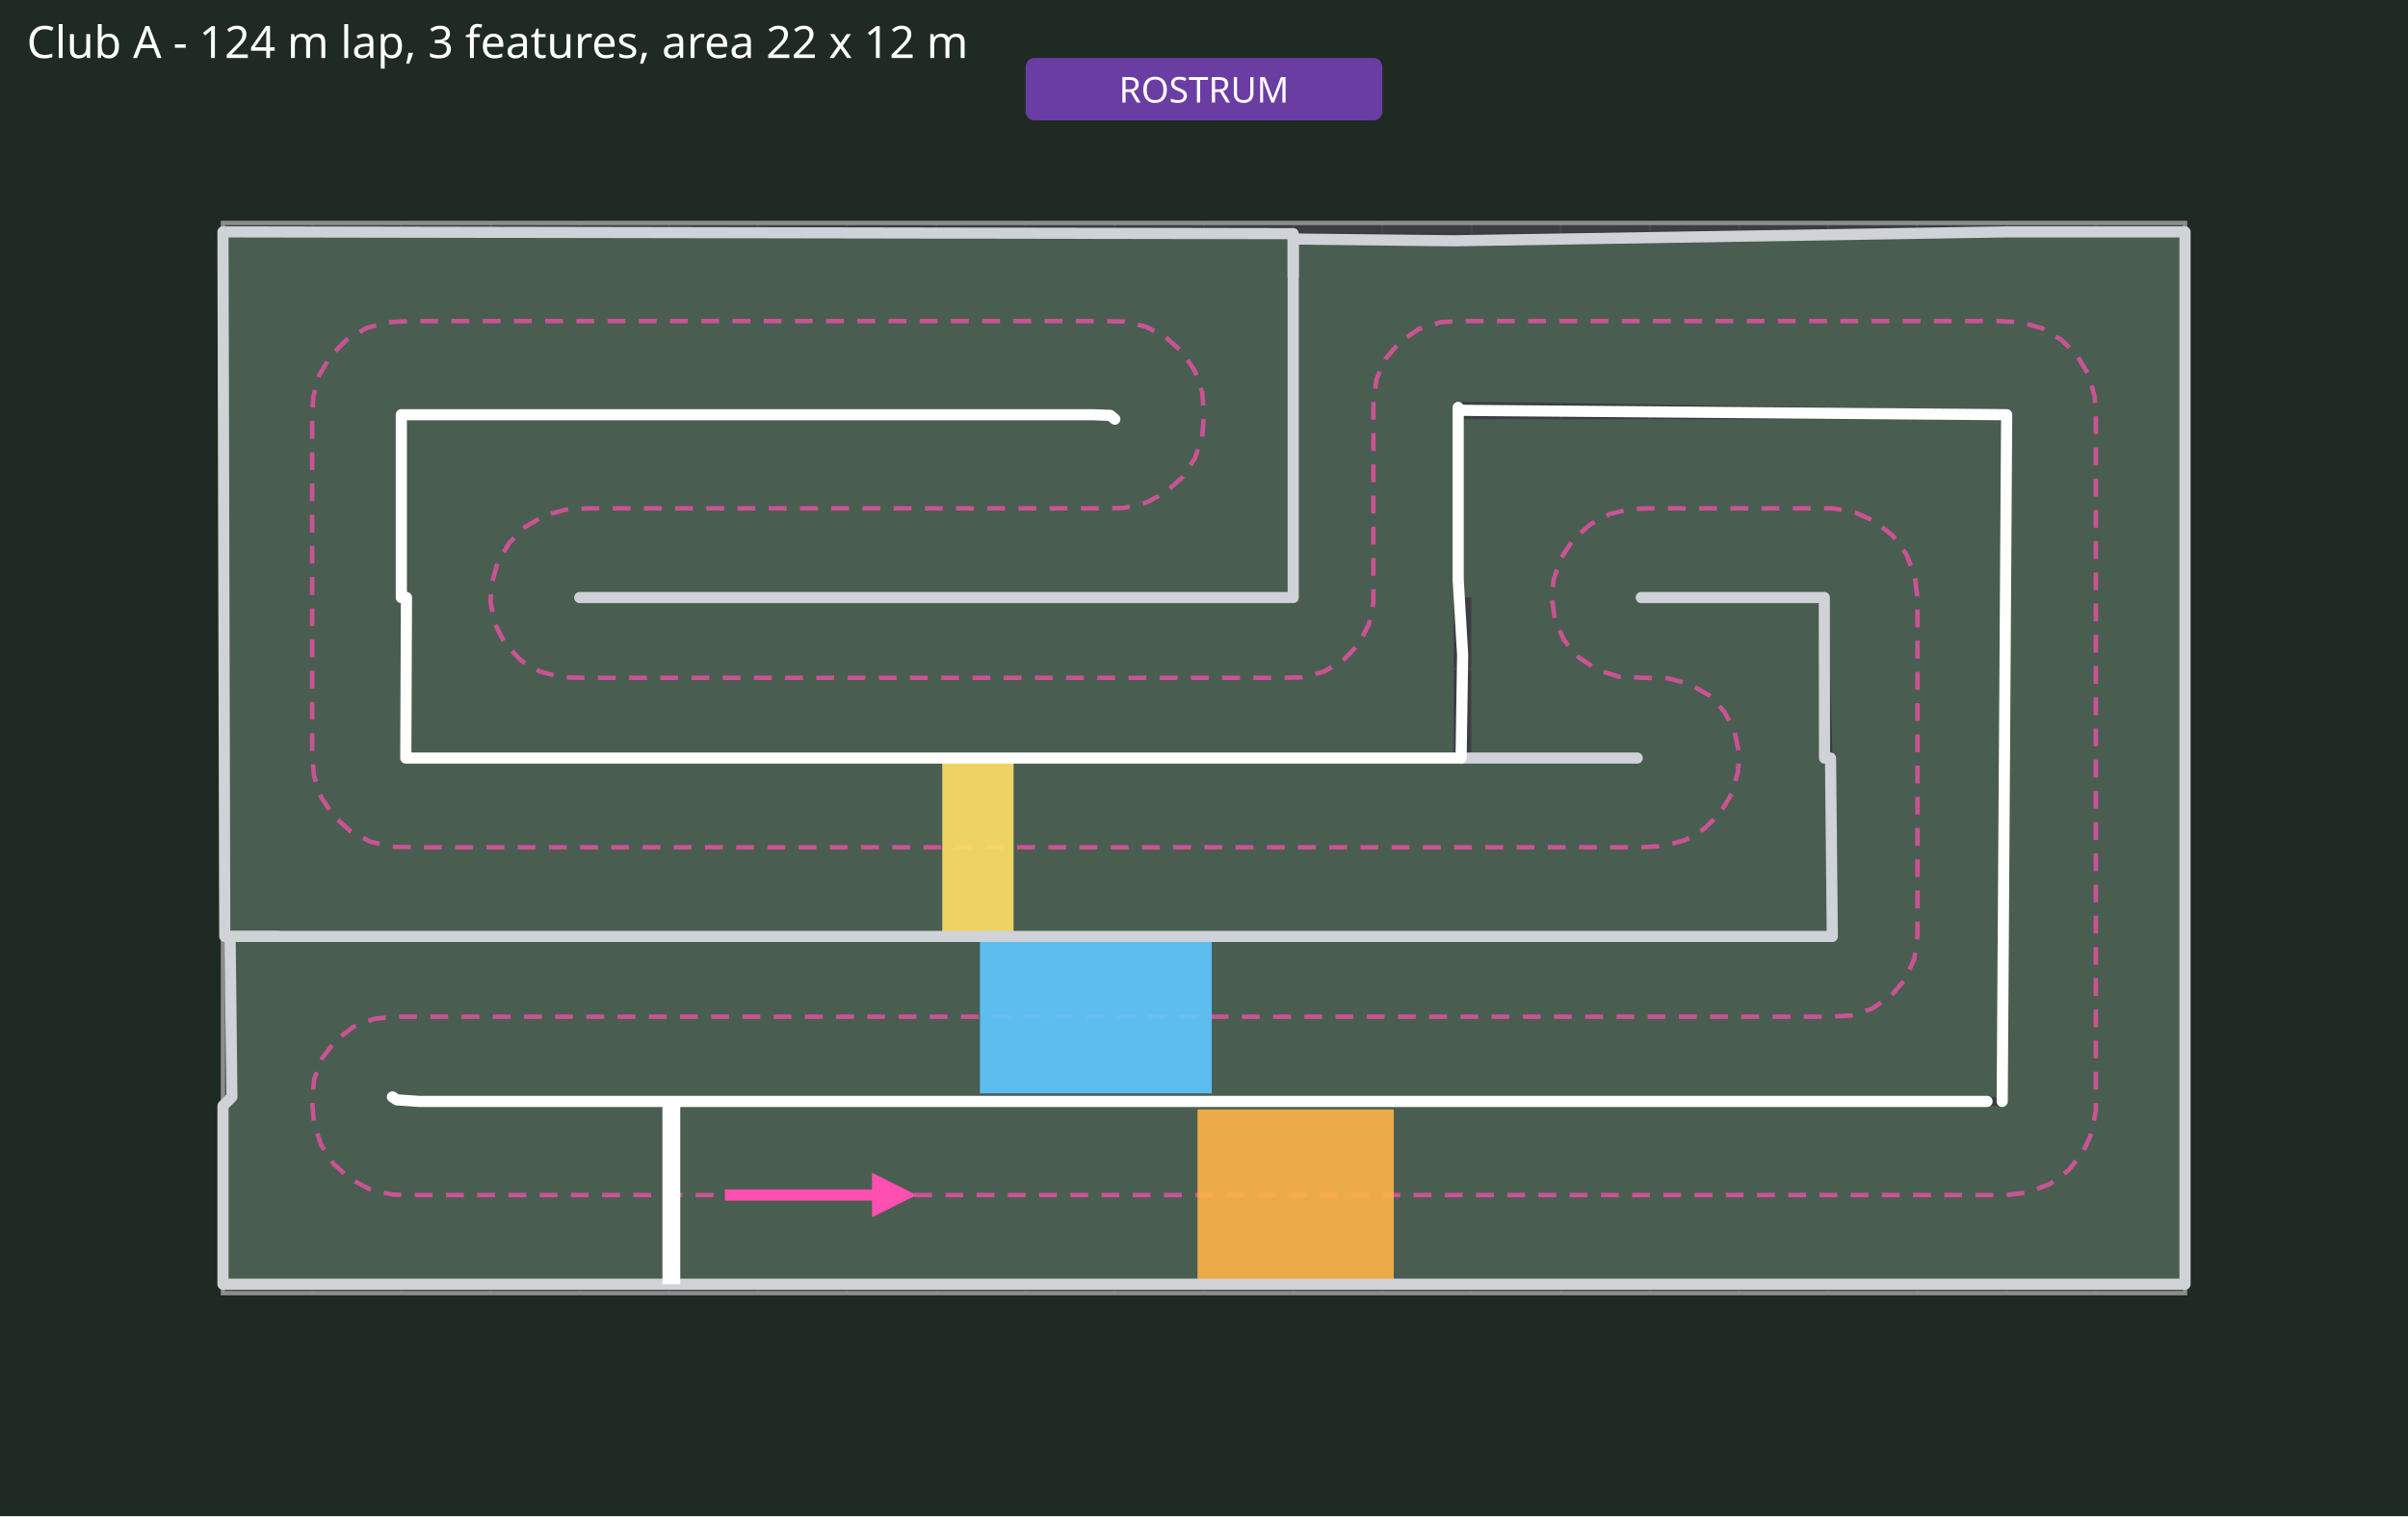
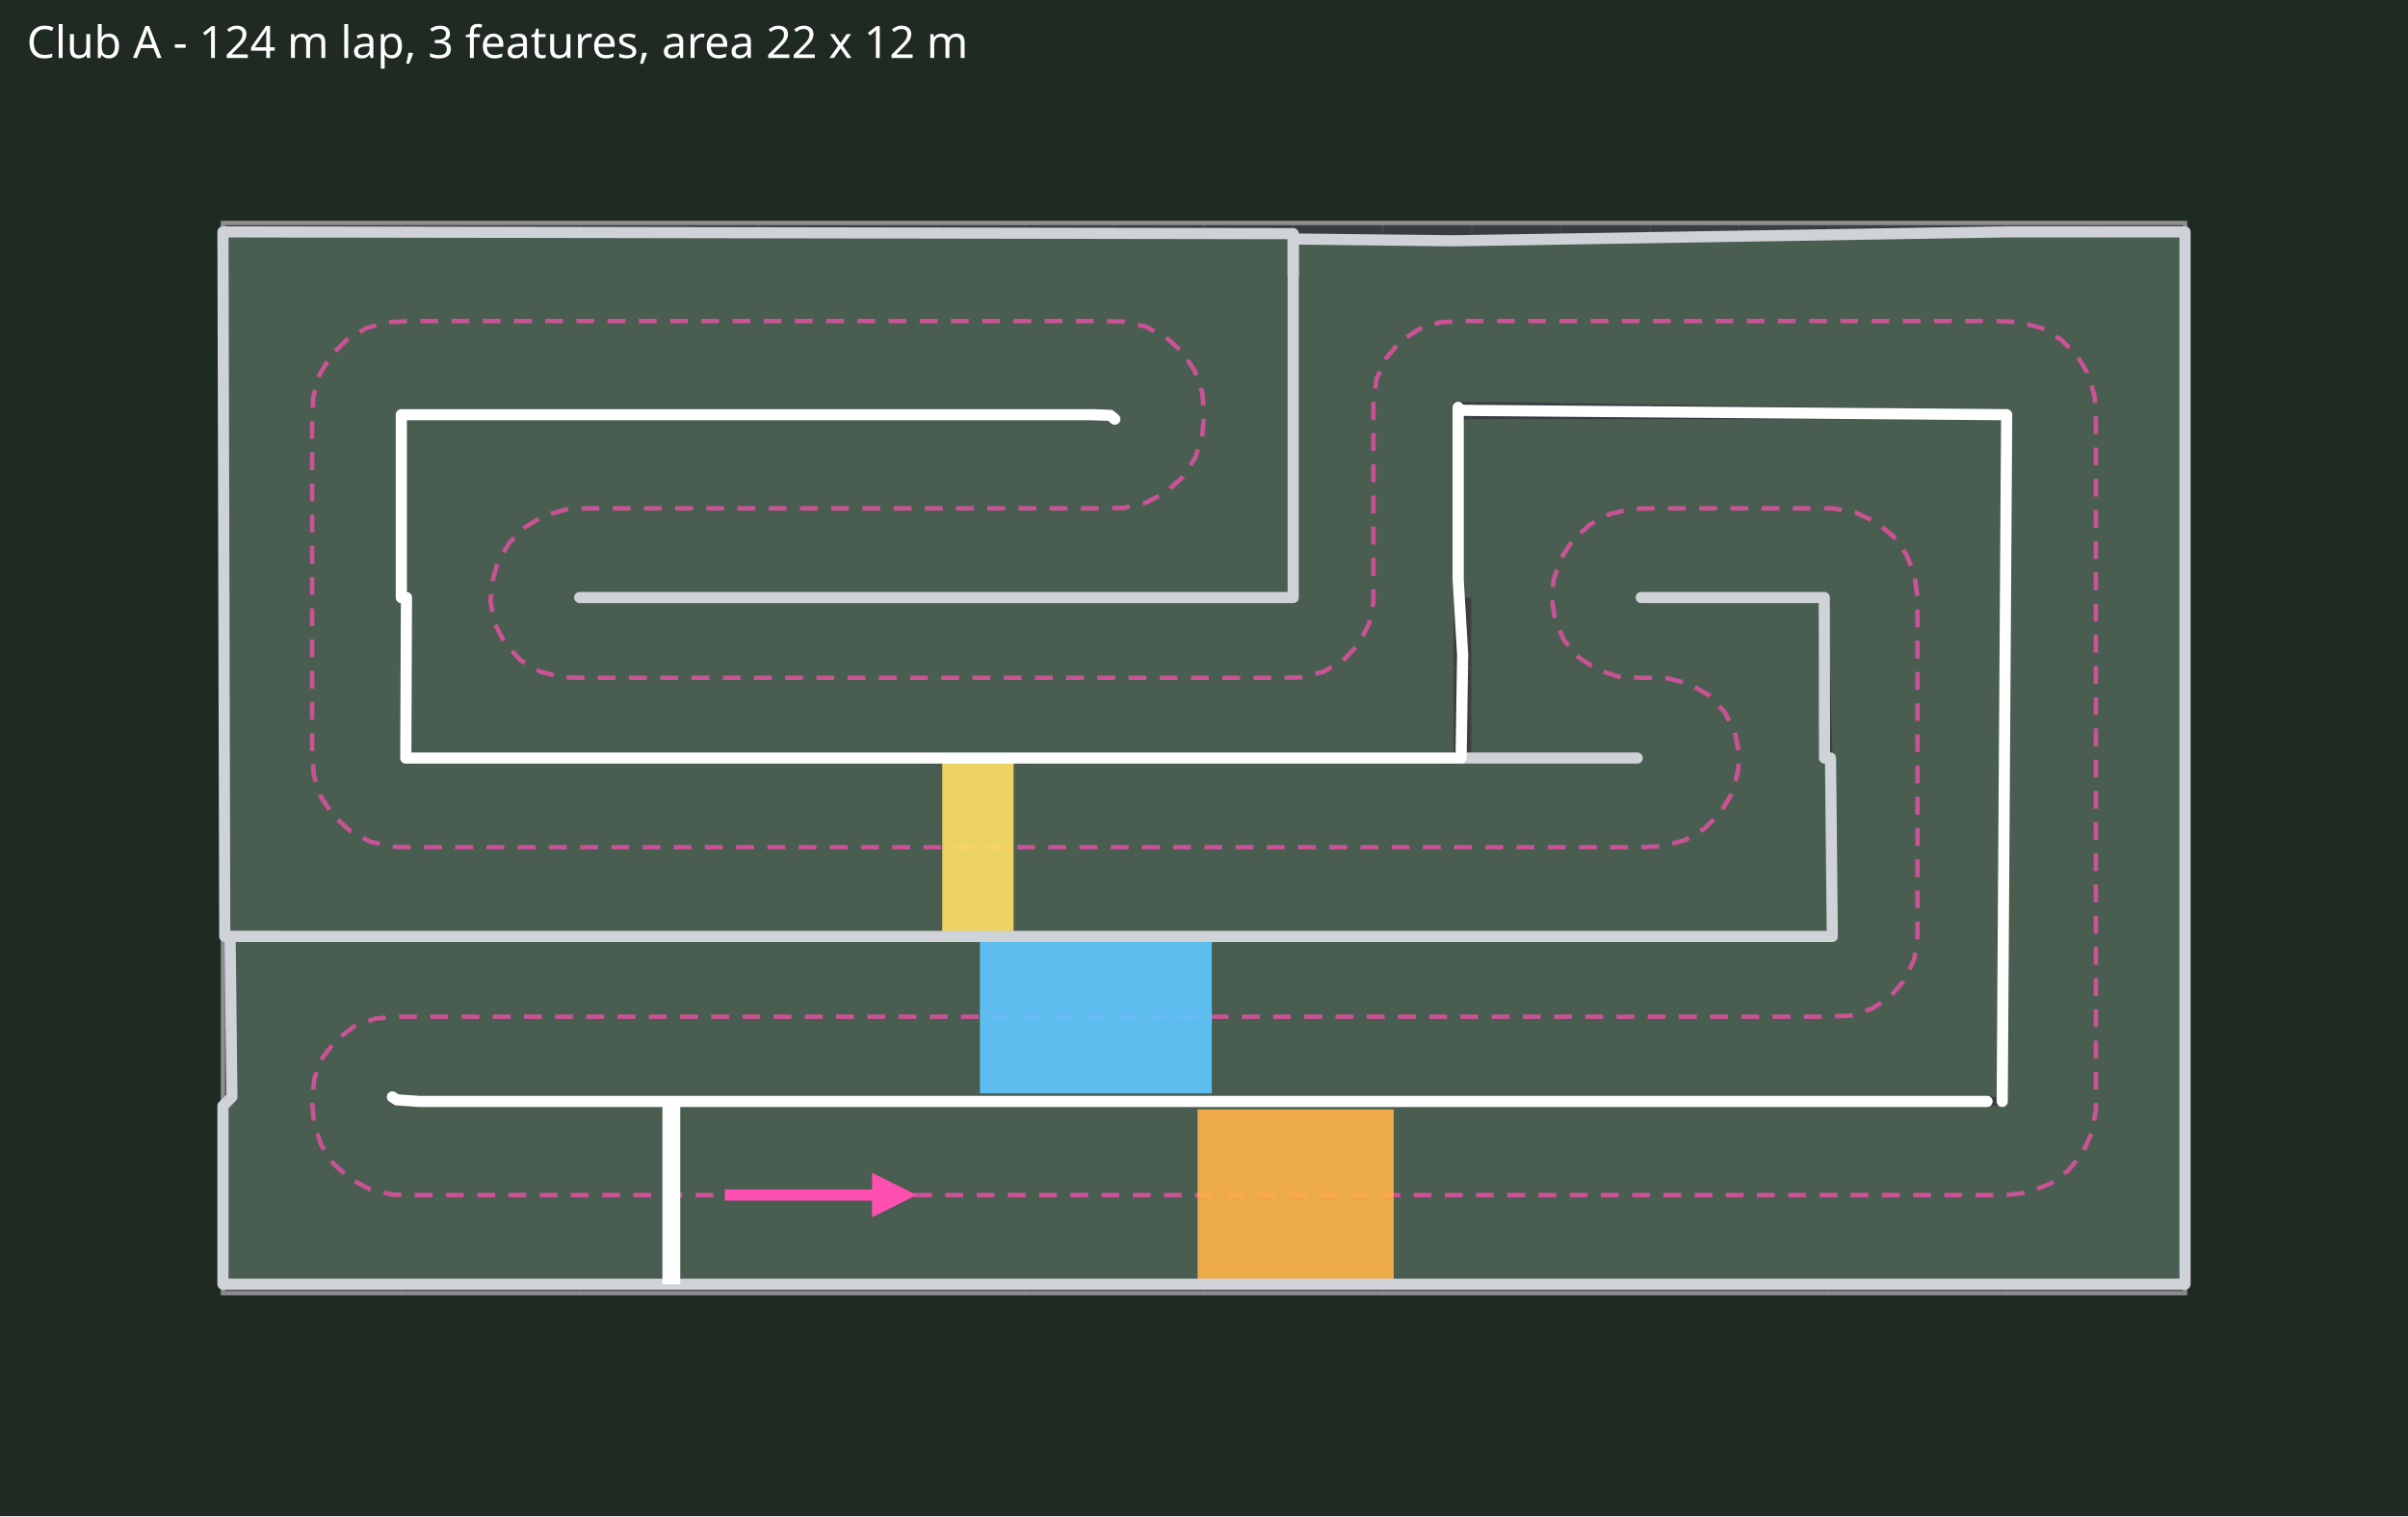
<svg xmlns="http://www.w3.org/2000/svg" width="1080" height="680" viewBox="0 0 1080 680" font-family="sans-serif">
  <defs>
    <marker id="a" viewBox="0 0 10 10" refX="5" refY="5" markerWidth="4" markerHeight="4" orient="auto">
      <path d="M0,0 L10,5 L0,10 z" fill="#ff4fb0" />
    </marker>
  </defs>
  <rect width="100%" height="100%" fill="#1e2a22" />
  <rect x="100.0" y="100.0" width="880.0" height="480.0" fill="#3a3d42" stroke="#888" stroke-width="2" />
  <line x1="100.0" y1="100.0" x2="100.0" y2="580.0" stroke="#ffffff" stroke-opacity="0.05" />
  <line x1="140.0" y1="100.0" x2="140.0" y2="580.0" stroke="#ffffff" stroke-opacity="0.05" />
  <line x1="180.0" y1="100.0" x2="180.0" y2="580.0" stroke="#ffffff" stroke-opacity="0.05" />
  <line x1="220.0" y1="100.0" x2="220.0" y2="580.0" stroke="#ffffff" stroke-opacity="0.05" />
  <line x1="260.0" y1="100.0" x2="260.0" y2="580.0" stroke="#ffffff" stroke-opacity="0.05" />
  <line x1="300.0" y1="100.0" x2="300.0" y2="580.0" stroke="#ffffff" stroke-opacity="0.05" />
  <line x1="340.0" y1="100.0" x2="340.0" y2="580.0" stroke="#ffffff" stroke-opacity="0.05" />
  <line x1="380.0" y1="100.0" x2="380.0" y2="580.0" stroke="#ffffff" stroke-opacity="0.05" />
  <line x1="420.0" y1="100.0" x2="420.0" y2="580.0" stroke="#ffffff" stroke-opacity="0.05" />
  <line x1="460.0" y1="100.0" x2="460.0" y2="580.0" stroke="#ffffff" stroke-opacity="0.05" />
  <line x1="500.0" y1="100.0" x2="500.0" y2="580.0" stroke="#ffffff" stroke-opacity="0.05" />
  <line x1="540.0" y1="100.0" x2="540.0" y2="580.0" stroke="#ffffff" stroke-opacity="0.05" />
  <line x1="580.0" y1="100.0" x2="580.0" y2="580.0" stroke="#ffffff" stroke-opacity="0.05" />
  <line x1="620.0" y1="100.0" x2="620.0" y2="580.0" stroke="#ffffff" stroke-opacity="0.05" />
  <line x1="660.0" y1="100.0" x2="660.0" y2="580.0" stroke="#ffffff" stroke-opacity="0.05" />
  <line x1="700.0" y1="100.0" x2="700.0" y2="580.0" stroke="#ffffff" stroke-opacity="0.05" />
  <line x1="740.0" y1="100.0" x2="740.0" y2="580.0" stroke="#ffffff" stroke-opacity="0.05" />
  <line x1="780.0" y1="100.0" x2="780.0" y2="580.0" stroke="#ffffff" stroke-opacity="0.05" />
  <line x1="820.0" y1="100.0" x2="820.0" y2="580.0" stroke="#ffffff" stroke-opacity="0.05" />
  <line x1="860.0" y1="100.0" x2="860.0" y2="580.0" stroke="#ffffff" stroke-opacity="0.05" />
  <line x1="900.0" y1="100.0" x2="900.0" y2="580.0" stroke="#ffffff" stroke-opacity="0.05" />
  <line x1="940.0" y1="100.0" x2="940.0" y2="580.0" stroke="#ffffff" stroke-opacity="0.05" />
  <line x1="980.0" y1="100.0" x2="980.0" y2="580.0" stroke="#ffffff" stroke-opacity="0.05" />
  <line x1="100.0" y1="580.0" x2="980.0" y2="580.0" stroke="#ffffff" stroke-opacity="0.05" />
  <line x1="100.0" y1="540.0" x2="980.0" y2="540.0" stroke="#ffffff" stroke-opacity="0.05" />
  <line x1="100.0" y1="500.0" x2="980.0" y2="500.0" stroke="#ffffff" stroke-opacity="0.05" />
  <line x1="100.0" y1="460.0" x2="980.0" y2="460.0" stroke="#ffffff" stroke-opacity="0.05" />
  <line x1="100.0" y1="420.0" x2="980.0" y2="420.0" stroke="#ffffff" stroke-opacity="0.05" />
  <line x1="100.0" y1="380.0" x2="980.0" y2="380.0" stroke="#ffffff" stroke-opacity="0.05" />
  <line x1="100.0" y1="340.0" x2="980.0" y2="340.0" stroke="#ffffff" stroke-opacity="0.05" />
  <line x1="100.0" y1="300.0" x2="980.0" y2="300.0" stroke="#ffffff" stroke-opacity="0.05" />
  <line x1="100.0" y1="260.0" x2="980.0" y2="260.0" stroke="#ffffff" stroke-opacity="0.05" />
  <line x1="100.0" y1="220.0" x2="980.0" y2="220.0" stroke="#ffffff" stroke-opacity="0.05" />
  <line x1="100.0" y1="180.0" x2="980.0" y2="180.0" stroke="#ffffff" stroke-opacity="0.05" />
  <line x1="100.0" y1="140.0" x2="980.0" y2="140.0" stroke="#ffffff" stroke-opacity="0.05" />
  <line x1="100.0" y1="100.0" x2="980.0" y2="100.0" stroke="#ffffff" stroke-opacity="0.05" />
  <path d="M 900.0,576.0 L 980.0,576.0 L 980.0,104.0 L 580.0,108.0 L 579.5,268.0 L 256.0,268.0 L 580.0,268.0 L 580.0,104.0 L 100.0,104.0 L 100.0,420.0 L 820.0,420.0 L 820.0,340.0 L 816.0,340.0 L 816.0,268.0 L 736.5,268.0 L 820.0,268.0 L 824.0,420.0 L 104.0,420.0 L 104.0,492.0 L 100.0,496.0 L 100.0,576.0 Z M 900.0,496.0 L 900.0,184.0 L 652.0,180.0 L 652.0,340.0 L 184.0,340.0 L 184.0,268.0 L 180.0,268.0 L 180.0,188.0 L 500.0,188.0 L 500.0,184.0 L 180.0,184.0 L 180.5,340.0 L 744.0,340.0 L 660.0,340.0 L 660.0,268.0 L 656.0,268.0 L 656.0,188.0 L 900.0,188.0 L 900.0,268.0 L 896.0,420.0 L 896.0,492.0 L 176.0,492.0 L 180.0,496.0 Z" fill="#4a5d51" fill-rule="evenodd" />
  <polygon points="900.0,536.0 910.0,534.7 919.4,531.0 927.6,525.0 934.0,517.2 938.2,508.0 940.0,498.0 940.0,488.0 940.0,478.0 940.0,468.0 940.0,458.0 940.0,448.0 940.0,438.0 940.0,428.0 940.0,418.0 940.0,408.0 940.0,398.0 940.0,388.0 940.0,378.0 940.0,368.0 940.0,358.0 940.0,348.0 940.0,338.0 940.0,328.0 940.0,318.0 940.0,308.0 940.0,298.0 940.0,288.0 940.0,278.0 940.0,268.0 940.0,258.0 940.0,248.0 940.0,238.0 940.0,228.0 940.0,218.0 940.0,208.0 940.0,198.0 940.0,188.0 939.5,178.0 936.8,168.2 931.6,159.5 924.5,152.4 915.8,147.2 906.0,144.5 896.0,144.0 886.0,144.0 876.0,144.0 866.0,144.0 856.0,144.0 846.0,144.0 836.0,144.0 826.0,144.0 816.0,144.0 806.0,144.0 796.0,144.0 786.0,144.0 776.0,144.0 766.0,144.0 756.0,144.0 746.0,144.0 736.0,144.0 726.0,144.0 716.0,144.0 706.0,144.0 696.0,144.0 686.0,144.0 676.0,144.0 666.0,144.0 656.0,144.0 646.0,144.5 636.4,147.6 628.0,153.2 621.5,160.8 617.4,170.0 616.0,180.0 616.0,190.0 616.0,200.0 616.0,210.0 616.0,220.0 616.0,230.0 616.0,240.0 616.0,250.0 616.0,260.0 616.0,270.0 614.0,279.9 609.4,288.8 602.4,296.2 593.8,301.2 584.0,303.8 574.0,304.0 563.9,304.0 553.8,304.0 543.8,304.0 533.7,304.0 523.6,304.0 513.6,304.0 503.5,304.0 493.5,304.0 483.4,304.0 473.4,304.0 463.3,304.0 453.2,304.0 443.2,304.0 433.1,304.0 423.0,304.0 413.0,304.0 402.9,304.0 392.8,304.0 382.8,304.0 372.7,304.0 362.6,304.0 352.6,304.0 342.5,304.0 332.5,304.0 322.4,304.0 312.4,304.0 302.3,304.0 292.2,304.0 282.2,304.0 272.1,304.0 262.0,304.0 252.0,303.8 242.2,301.2 233.6,296.2 226.6,288.8 222.0,279.9 220.0,270.0 220.5,262.0 223.2,252.2 228.4,243.5 235.5,236.4 244.2,231.2 254.0,228.5 264.0,228.0 274.0,228.0 284.0,228.0 294.0,228.0 304.0,228.0 314.0,228.0 324.0,228.0 334.0,228.0 344.0,228.0 354.0,228.0 364.0,228.0 374.0,228.0 384.0,228.0 394.0,228.0 404.0,228.0 414.0,228.0 424.0,228.0 434.0,228.0 444.0,228.0 454.0,228.0 464.0,228.0 474.0,228.0 484.0,228.0 494.0,228.0 504.0,227.8 513.9,225.5 522.8,220.8 530.4,214.0 535.9,205.6 539.2,196.0 540.0,186.0 539.2,176.0 535.9,166.4 530.4,158.0 522.8,151.2 513.9,146.5 504.0,144.2 494.0,144.0 484.0,144.0 474.0,144.0 464.0,144.0 454.0,144.0 444.0,144.0 434.0,144.0 424.0,144.0 414.0,144.0 404.0,144.0 394.0,144.0 384.0,144.0 374.0,144.0 364.0,144.0 354.0,144.0 344.0,144.0 334.0,144.0 324.0,144.0 314.0,144.0 304.0,144.0 294.0,144.0 284.0,144.0 274.0,144.0 264.0,144.0 254.0,144.0 244.0,144.0 234.0,144.0 224.0,144.0 214.0,144.0 204.0,144.0 194.0,144.0 184.0,144.0 174.0,144.5 164.2,147.2 155.5,152.4 148.4,159.5 143.2,168.2 140.5,178.0 140.0,188.0 140.0,198.0 140.0,208.0 140.0,218.0 140.0,228.0 140.0,238.0 140.0,248.0 140.0,258.0 140.0,268.0 140.0,278.0 140.0,288.0 140.0,298.0 140.0,308.0 140.0,318.0 140.0,328.0 140.0,338.0 140.8,348.0 144.1,357.6 149.6,366.0 157.2,372.8 166.1,377.5 176.0,379.8 186.0,380.0 196.0,380.0 206.0,380.0 216.0,380.0 226.0,380.0 236.0,380.0 246.0,380.0 256.0,380.0 266.0,380.0 276.0,380.0 286.0,380.0 296.0,380.0 306.0,380.0 316.0,380.0 326.0,380.0 336.0,380.0 346.0,380.0 356.0,380.0 366.0,380.0 376.0,380.0 386.0,380.0 396.0,380.0 406.0,380.0 416.0,380.0 426.0,380.0 436.0,380.0 446.0,380.0 456.0,380.0 466.0,380.0 476.0,380.0 486.0,380.0 496.0,380.0 506.0,380.0 516.0,380.0 526.0,380.0 536.0,380.0 546.0,380.0 556.0,380.0 566.0,380.0 576.0,380.0 586.0,380.0 596.0,380.0 606.0,380.0 616.0,380.0 626.0,380.0 636.0,380.0 646.0,380.0 656.0,380.0 666.0,380.0 676.0,380.0 686.0,380.0 696.0,380.0 706.0,380.0 716.0,380.0 726.0,380.0 736.0,380.0 746.0,379.5 755.8,376.8 764.5,371.6 771.6,364.5 776.8,355.8 779.5,346.0 780.0,338.0 778.0,328.1 773.4,319.2 766.4,311.8 757.8,306.8 748.0,304.2 736.8,304.0 726.0,303.5 716.4,300.4 708.0,294.8 701.5,287.2 697.4,278.0 696.0,268.0 696.8,260.0 700.1,250.4 705.6,242.0 713.2,235.2 722.1,230.5 732.0,228.2 742.0,228.0 752.0,228.0 762.0,228.0 772.0,228.0 782.0,228.0 792.0,228.0 802.0,228.0 812.0,228.0 822.0,228.0 832.0,229.8 841.2,234.0 849.0,240.4 855.0,248.6 858.7,258.0 860.0,268.0 860.0,278.1 860.0,288.3 860.0,298.4 860.0,308.5 860.0,318.7 860.0,328.8 860.0,338.9 860.0,349.1 860.0,359.2 860.0,369.3 860.0,379.5 860.0,389.6 860.0,399.7 860.0,409.9 860.0,420.0 858.6,430.0 854.5,439.2 848.0,446.8 839.6,452.4 830.0,455.5 820.0,456.0 810.0,456.0 799.9,456.0 789.9,456.0 779.9,456.0 769.8,456.0 759.8,456.0 749.8,456.0 739.7,456.0 729.7,456.0 719.7,456.0 709.6,456.0 699.6,456.0 689.6,456.0 679.6,456.0 669.5,456.0 659.5,456.0 649.5,456.0 639.4,456.0 629.4,456.0 619.4,456.0 609.3,456.0 599.3,456.0 589.3,456.0 579.2,456.0 569.2,456.0 559.2,456.0 549.2,456.0 539.1,456.0 529.1,456.0 519.0,456.0 509.0,456.0 499.0,456.0 489.0,456.0 478.9,456.0 468.9,456.0 458.9,456.0 448.8,456.0 438.8,456.0 428.8,456.0 418.8,456.0 408.7,456.0 398.7,456.0 388.6,456.0 378.6,456.0 368.6,456.0 358.6,456.0 348.5,456.0 338.5,456.0 328.5,456.0 318.4,456.0 308.4,456.0 298.4,456.0 288.4,456.0 278.3,456.0 268.3,456.0 258.2,456.0 248.2,456.0 238.2,456.0 228.2,456.0 218.1,456.0 208.1,456.0 198.1,456.0 188.0,456.0 178.0,456.0 168.0,456.9 158.6,460.5 150.6,466.6 144.5,474.6 140.9,484.0 140.0,494.0 140.8,504.0 144.1,513.6 149.6,522.0 157.2,528.8 166.1,533.5 176.0,535.8 186.0,536.0 196.0,536.0 206.0,536.0 216.0,536.0 226.0,536.0 236.0,536.0 246.0,536.0 256.0,536.0 266.0,536.0 276.0,536.0 286.0,536.0 296.0,536.0 306.0,536.0 316.0,536.0 326.0,536.0 336.0,536.0 346.0,536.0 356.0,536.0 366.0,536.0 376.0,536.0 386.0,536.0 396.0,536.0 406.0,536.0 416.0,536.0 426.0,536.0 436.0,536.0 446.0,536.0 456.0,536.0 466.0,536.0 476.0,536.0 486.0,536.0 496.0,536.0 506.0,536.0 516.0,536.0 526.0,536.0 536.0,536.0 546.0,536.0 556.0,536.0 566.0,536.0 576.0,536.0 586.0,536.0 596.0,536.0 606.0,536.0 616.0,536.0 626.0,536.0 636.0,536.0 646.0,536.0 656.0,536.0 666.0,536.0 676.0,536.0 686.0,536.0 696.0,536.0 706.0,536.0 716.0,536.0 726.0,536.0 736.0,536.0 746.0,536.0 756.0,536.0 766.0,536.0 776.0,536.0 786.0,536.0 796.0,536.0 806.0,536.0 816.0,536.0 826.0,536.0 836.0,536.0 846.0,536.0 856.0,536.0 866.0,536.0 876.0,536.0 886.0,536.0 896.0,536.0" fill="none" stroke="#ff4fb0" stroke-width="2" stroke-dasharray="8 6" opacity="0.7" />
  <polygon points="625.1,497.6 625.1,574.4 537.1,574.4 537.1,497.6" fill="#ffb347" opacity="0.9" />
  <polygon points="439.5,490.4 439.5,421.6 543.5,421.6 543.5,490.4" fill="#5ec8ff" opacity="0.9" />
  <polygon points="454.6,341.6 454.6,418.4 422.6,418.4 422.6,341.6" fill="#ffe066" opacity="0.9" />
  <polyline points="580.0,124.0 580.0,104.8 100.0,104.0 100.8,420.0 821.8,420.0 821.0,340.0 818.3,340.0 818.2,268.0 736.1,268.0" fill="none" stroke="#cfd2d6" stroke-width="5" stroke-linejoin="round" stroke-linecap="round" />
  <polyline points="124.6,420.0 103.2,420.0 104.0,492.0 100.0,496.0 100.0,576.0 980.0,576.0 980.0,104.0 900.0,104.0 652.0,108.0 580.0,107.2 580.0,268.0 260.0,268.0" fill="none" stroke="#cfd2d6" stroke-width="5" stroke-linejoin="round" stroke-linecap="round" />
  <polyline points="656.2,340.0 734.3,340.0" fill="none" stroke="#cfd2d6" stroke-width="5" stroke-linejoin="round" stroke-linecap="round" />
  <polyline points="891.2,494.0 188.0,494.0 178.0,493.3 176.0,492.0" fill="none" stroke="#ffffff" stroke-width="5" stroke-linejoin="round" stroke-linecap="round" />
  <polyline points="898.0,494.0 900.0,186.0 662.1,184.1 654.5,184.0 654.0,182.7 654.0,260.0 656.0,293.7 655.3,340.0 182.0,340.0 182.3,268.0 180.0,268.0 180.0,186.0 490.0,186.0 498.0,186.3 500.0,188.0" fill="none" stroke="#ffffff" stroke-width="5" stroke-linejoin="round" stroke-linecap="round" />
  <line x1="301.1" y1="496.0" x2="301.1" y2="576.0" stroke="#ffffff" stroke-width="8" />
  <line x1="325.1" y1="536.0" x2="401.1" y2="536.0" stroke="#ff4fb0" stroke-width="5" marker-end="url(#a)" />
-   <rect x="460.0" y="26.0" width="160" height="28" rx="4" fill="#6a3da3" />
-   <text x="540.0" y="46.0" fill="#fff" font-size="16" text-anchor="middle">ROSTRUM</text>
  <text x="12" y="26" fill="#fff" font-size="20">Club A  -  124 m lap, 3 features, area 22 x 12 m</text>
</svg>
